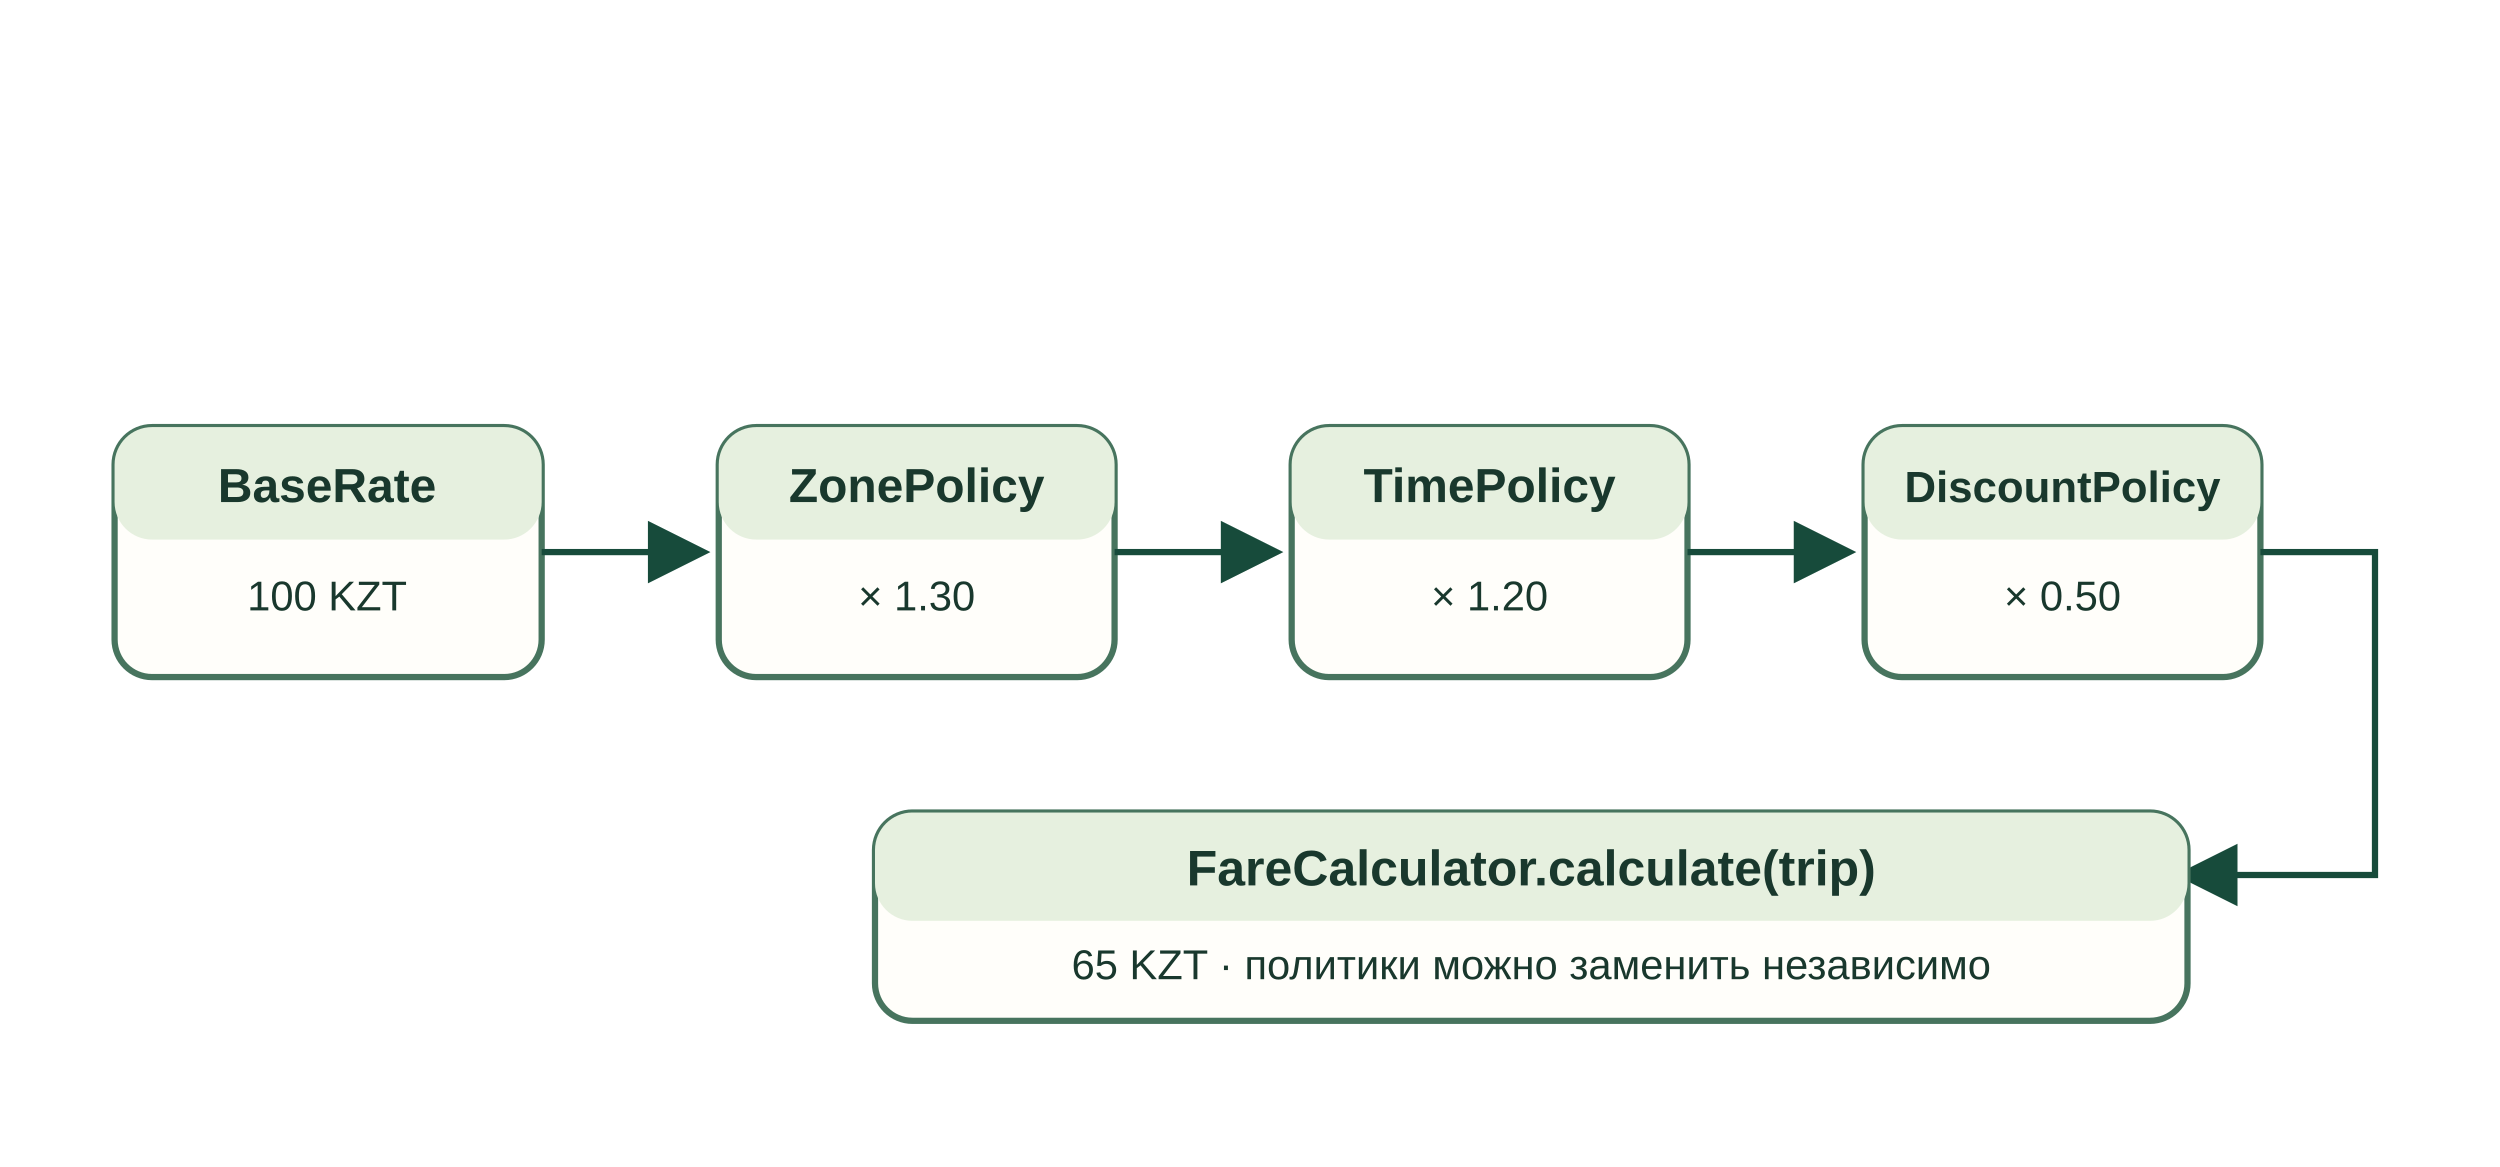
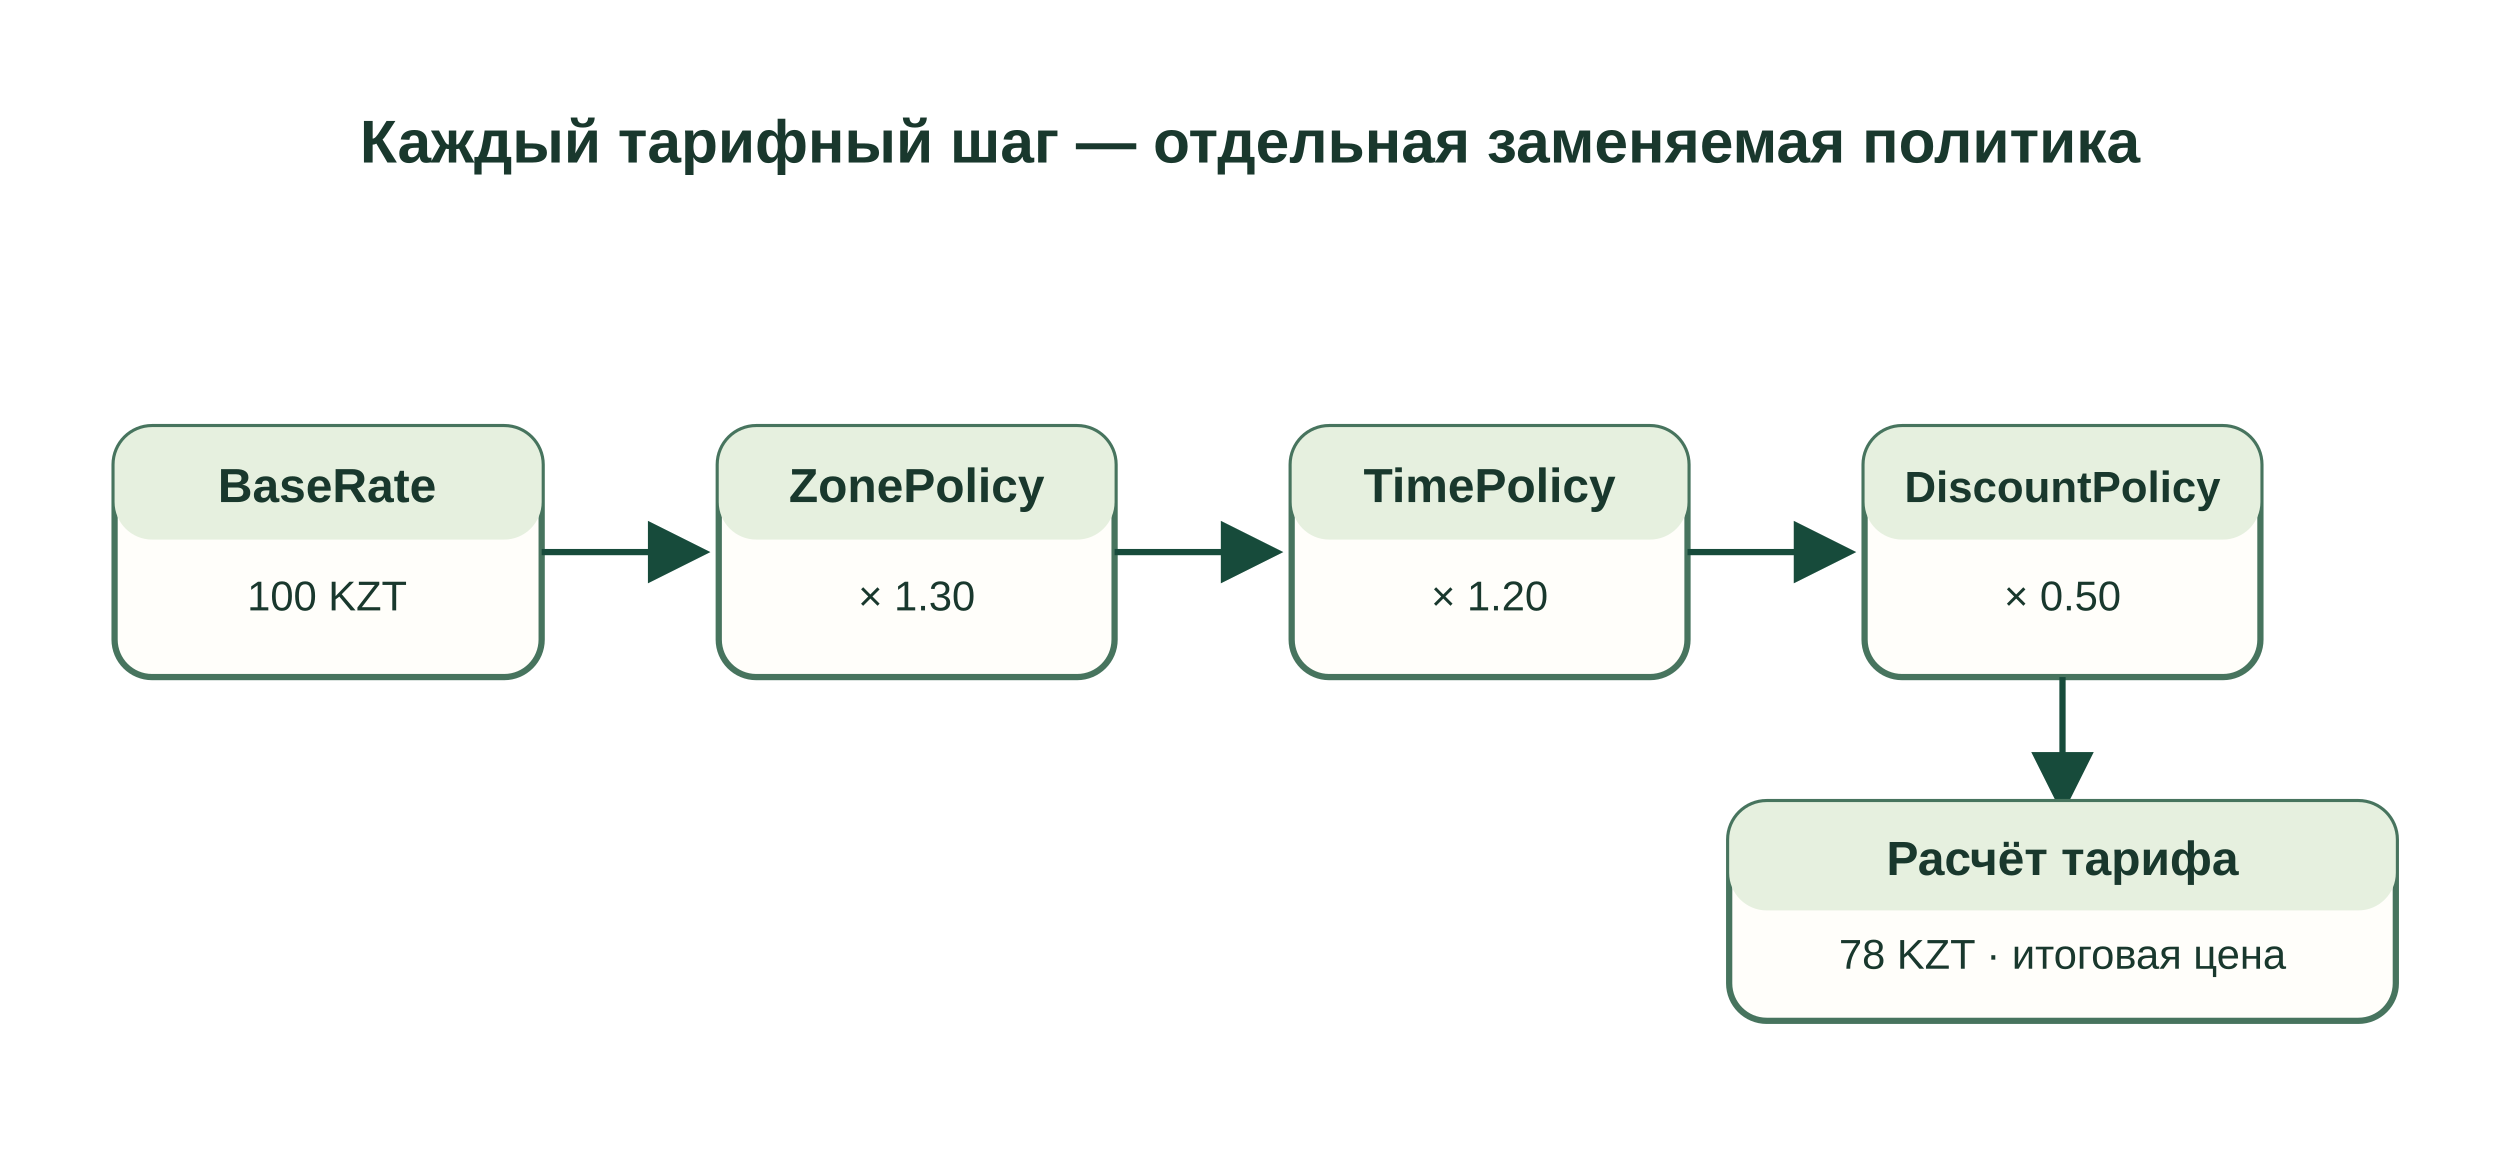
<svg xmlns="http://www.w3.org/2000/svg" viewBox="0 0 1200 560" role="img" aria-labelledby="title desc">
  <defs>
    <marker id="arrow" markerWidth="10" markerHeight="10" refX="8" refY="5" orient="auto">
      <path d="M0 0L10 5L0 10Z" fill="#174b3b" />
    </marker>
  </defs>
  <style>text{font-family:Arial,sans-serif;fill:#19382d}.box{fill:#fffefa;stroke:#47745e;stroke-width:3}.head{fill:#e6f0df}.line{stroke:#174b3b;stroke-width:3;fill:none;marker-end:url(#arrow)}</style>
+   <text x="600" y="78" text-anchor="middle" font-size="29" font-weight="700">Каждый тарифный шаг — отдельная заменяемая политика</text>
  <rect class="box" x="55" y="205" width="205" height="120" rx="18" />
  <rect class="head" x="55" y="205" width="205" height="54" rx="18" />
  <text x="157" y="241" text-anchor="middle" font-size="23" font-weight="700">BaseRate</text>
  <text x="157" y="293" text-anchor="middle" font-size="20">100 KZT</text>
  <rect class="box" x="345" y="205" width="190" height="120" rx="18" />
  <rect class="head" x="345" y="205" width="190" height="54" rx="18" />
  <text x="440" y="241" text-anchor="middle" font-size="23" font-weight="700">ZonePolicy</text>
  <text x="440" y="293" text-anchor="middle" font-size="20">× 1.30</text>
  <rect class="box" x="620" y="205" width="190" height="120" rx="18" />
  <rect class="head" x="620" y="205" width="190" height="54" rx="18" />
  <text x="715" y="241" text-anchor="middle" font-size="23" font-weight="700">TimePolicy</text>
  <text x="715" y="293" text-anchor="middle" font-size="20">× 1.20</text>
  <rect class="box" x="895" y="205" width="190" height="120" rx="18" />
  <rect class="head" x="895" y="205" width="190" height="54" rx="18" />
  <text x="990" y="241" text-anchor="middle" font-size="21" font-weight="700">DiscountPolicy</text>
  <text x="990" y="293" text-anchor="middle" font-size="20">× 0.50</text>
  <path class="line" d="M260 265H335" />
  <path class="line" d="M535 265H610" />
  <path class="line" d="M810 265H885" />
-   <path class="line" d="M1085 265H1140V420H1050" />
-   <rect class="box" x="420" y="390" width="630" height="100" rx="18" />
-   <rect class="head" x="420" y="390" width="630" height="52" rx="18" />
-   <text x="735" y="425" text-anchor="middle" font-size="24" font-weight="700">FareCalculator.calculate(trip)</text>
-   <text x="735" y="470" text-anchor="middle" font-size="20">65 KZT · политики можно заменить независимо</text>
+   <path class="line" d="M990 325V385" />
+   <rect class="box" x="830" y="385" width="320" height="105" rx="18" />
+   <rect class="head" x="830" y="385" width="320" height="52" rx="18" />
+   <text x="990" y="420" text-anchor="middle" font-size="23" font-weight="700">Расчёт тарифа</text>
+   <text x="990" y="465" text-anchor="middle" font-size="20">78 KZT · итоговая цена</text>
</svg>
